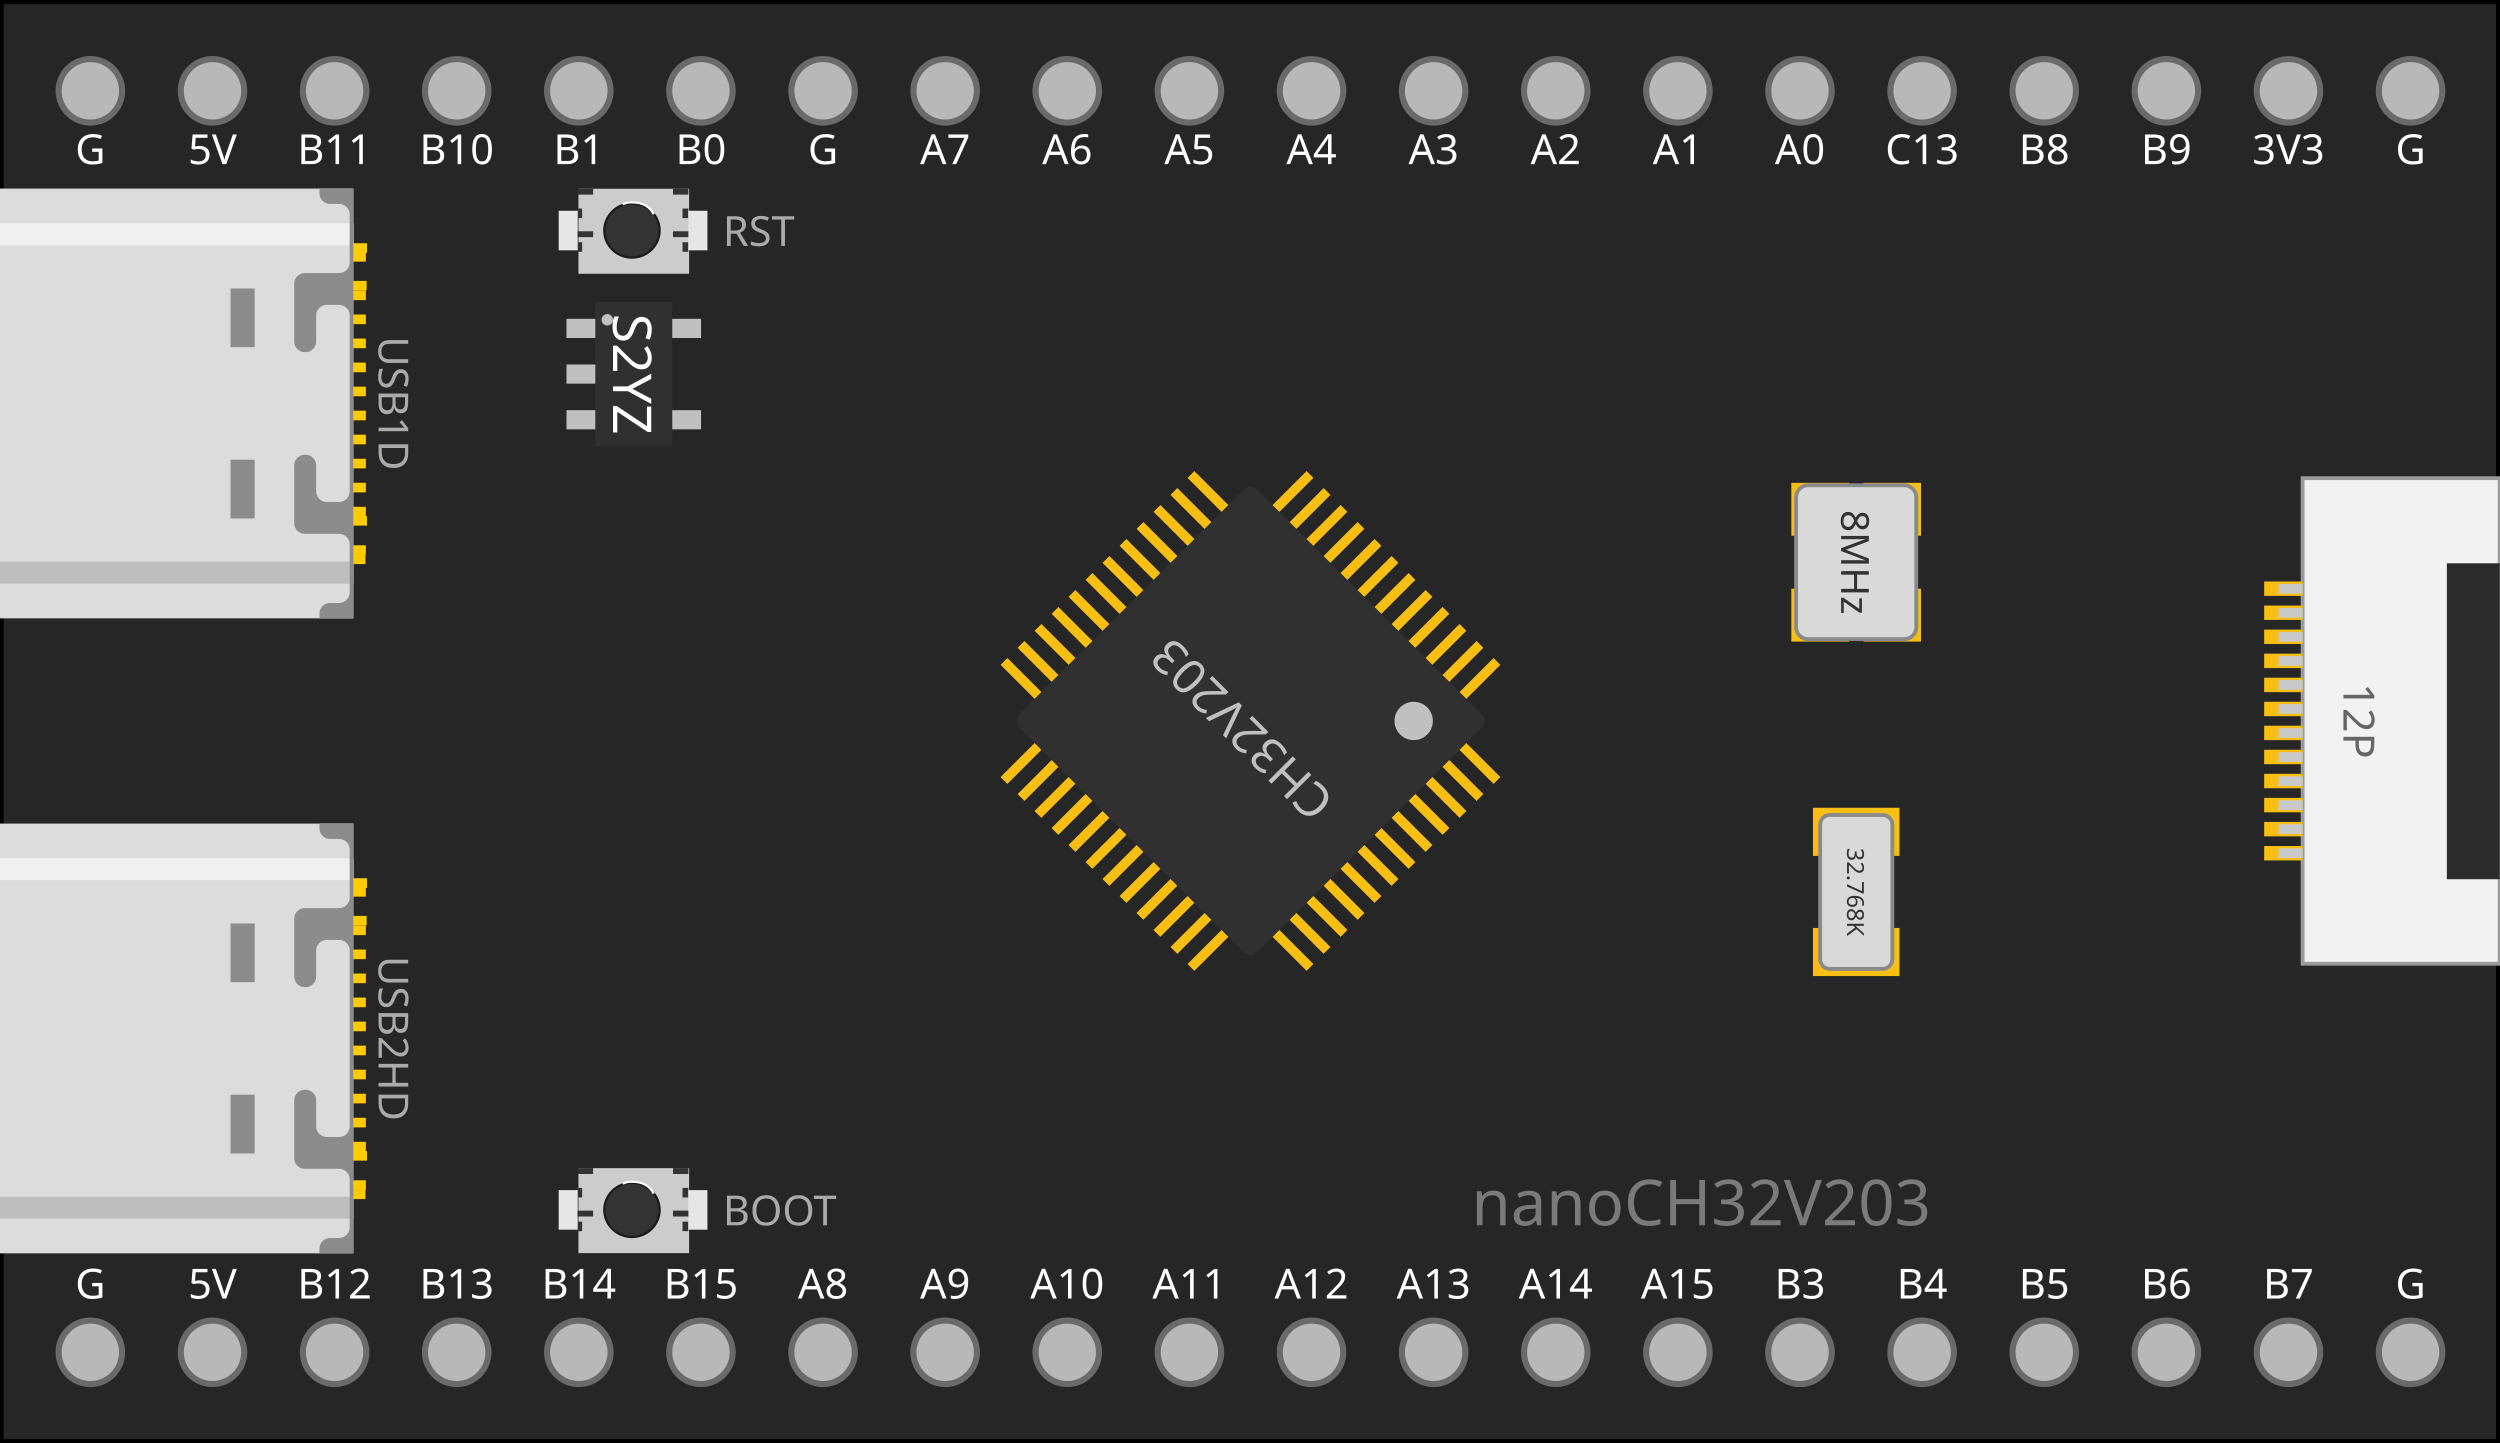
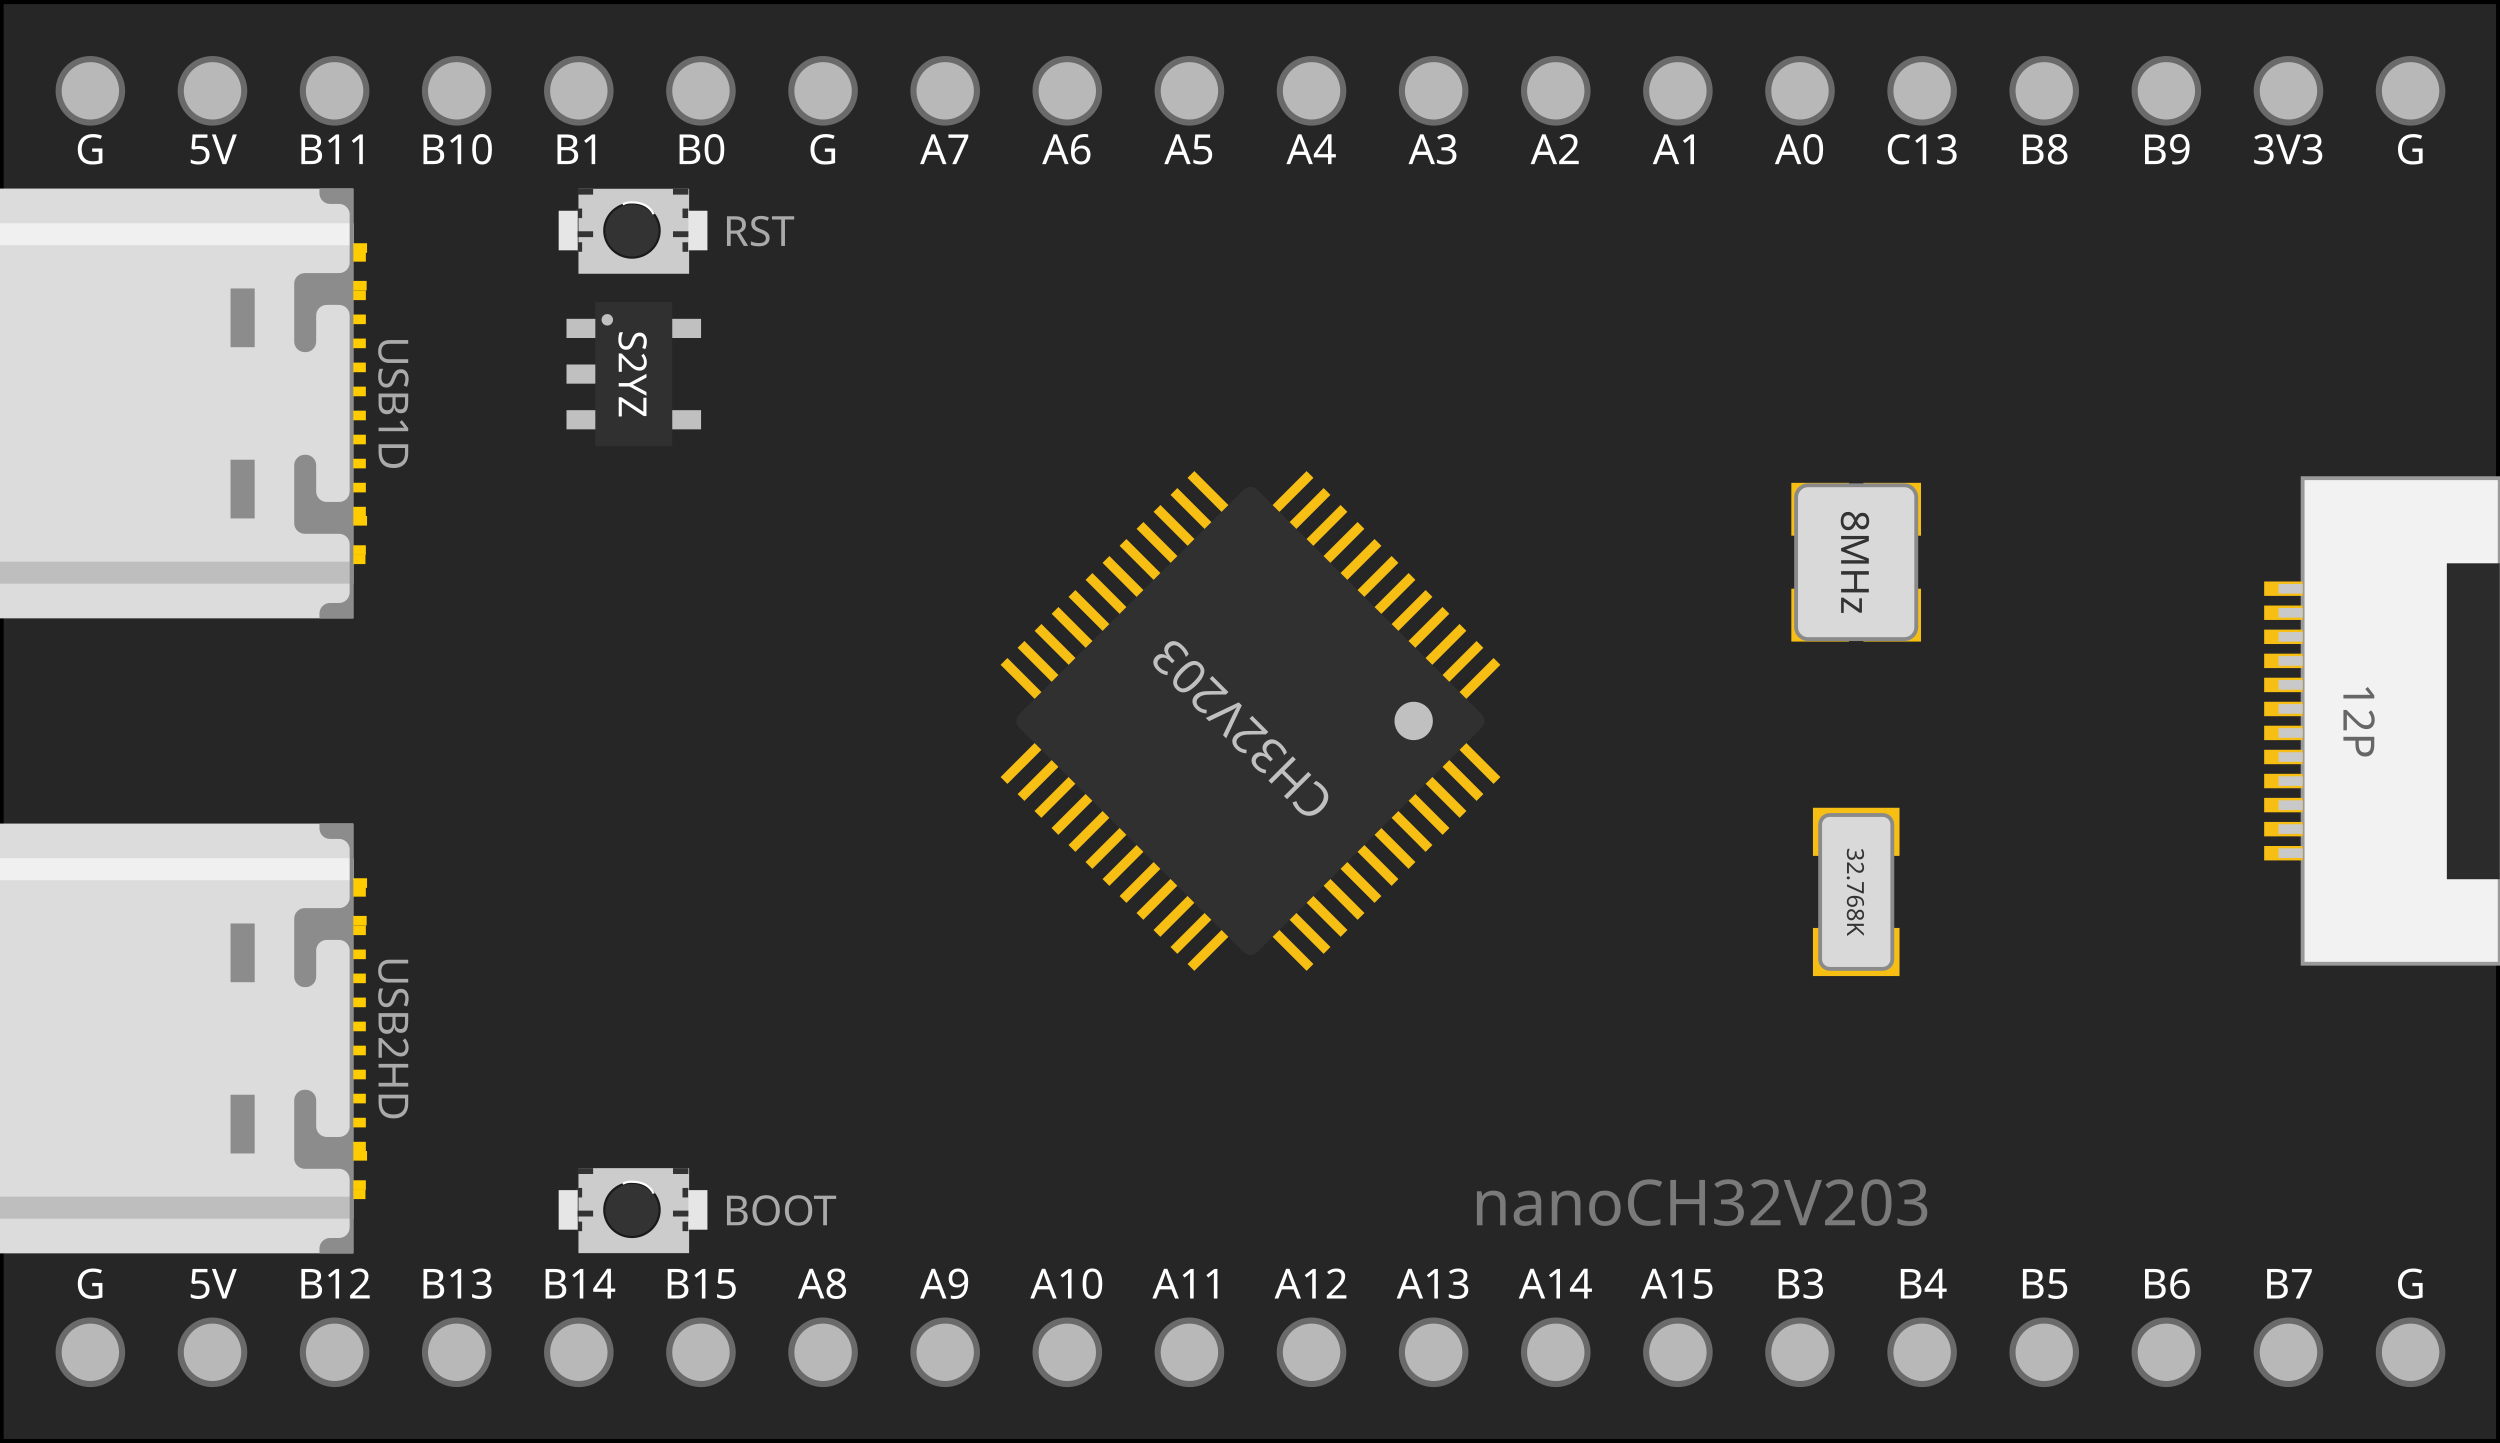
<svg xmlns="http://www.w3.org/2000/svg" width="51.99mm" height="30.00mm" viewBox="0 0 147.4 85.0">
  <g id="breadboard" transform="scale(0.072)">
    <rect x="0" y="0" width="2047" height="1181" fill="#262626" stroke="#000000" stroke-width="6" />
    <text x="1205" y="1003" font-size="52" fill="#7a7a7a" text-anchor="start" font-family="DroidSans">nanoCH32V203</text>
    <g transform="translate(-26.19 180.21) rotate(-90 175.98 149.79) scale(13.88762)">
      <g transform="translate(-16.129,3.990882e-4)">
        <g transform="rotate(180,28.8,10.4173)">
          <g>
            <rect fill="#dcdcdc" height="20.835" width="25.342" x="16.129" y="0" />
          </g>
        </g>
        <path style="fill:#ffcc00;stroke-width:0.831" d="m 19.329,21.548 h 0.567 v -0.9 h -0.567 z" />
        <path style="fill:#ffcc00;stroke-width:0.831" d="m 19.871,21.572 h 0.567 v -0.9 h -0.567 z" />
        <path style="fill:#ffcc00;stroke-width:0.831" d="m 21.597,21.643 h 0.567 v -0.9 h -0.567 z" />
        <path style="fill:#ffcc00;stroke-width:0.831" d="m 22.139,21.572 h 0.567 v -0.9 h -0.567 z" />
        <path style="fill:#ffcc00;stroke-width:0.831" d="m 23.556,21.572 h 0.567 v -0.9 h -0.567 z" />
        <path style="fill:#ffcc00;stroke-width:0.831" d="M 24.973,21.572 H 25.54 V 20.672 H 24.973 Z" />
        <path style="fill:#ffcc00;stroke-width:0.831" d="m 26.391,21.572 h 0.567 v -0.9 h -0.567 z" />
        <path style="fill:#ffcc00;stroke-width:0.831" d="m 27.808,21.572 h 0.567 v -0.9 h -0.567 z" />
        <path style="fill:#ffcc00;stroke-width:0.831" d="m 29.225,21.572 h 0.567 v -0.9 h -0.567 z" />
        <path style="fill:#ffcc00;stroke-width:0.831" d="M 30.643,21.572 H 31.21 V 20.672 H 30.643 Z" />
        <path style="fill:#ffcc00;stroke-width:0.831" d="m 32.06,21.572 h 0.567 V 20.672 H 32.06 Z" />
        <path style="fill:#ffcc00;stroke-width:0.831" d="m 33.477,21.572 h 0.567 v -0.9 h -0.567 z" />
        <path style="fill:#ffcc00;stroke-width:0.831" d="m 34.894,21.572 h 0.567 v -0.9 h -0.567 z" />
        <path style="fill:#ffcc00;stroke-width:0.831" d="m 35.46,21.619 h 0.567 v -0.9 h -0.567 z" />
        <path style="fill:#ffcc00;stroke-width:0.831" d="m 37.162,21.572 h 0.567 v -0.9 h -0.567 z" />
        <path style="fill:#ffcc00;stroke-width:0.831" d="m 37.681,20.743 h 0.567 v 0.9 h -0.567 z" />
        <g transform="rotate(180,38.7781,10.4173)">
          <g>
            <rect fill="#f0f0f0" height="20.835" width="1.297" x="38.129" y="0" />
          </g>
        </g>
        <g transform="rotate(180,18.8219,10.4173)">
          <g>
            <rect fill="#bebebe" height="20.835" width="1.297" x="18.173" y="0" />
          </g>
        </g>
        <path d="m 16.129,20.835 v -1.998 h 0.283 c 0.344,0 0.624,0.279 0.624,0.624 v 0.533 c 0,0.344 0.279,0.624 0.624,0.624 h 2.831 c 0.344,0 0.624,-0.279 0.624,-0.624 v -2.022 c 0,-0.344 0.279,-0.624 0.624,-0.624 h 3.413 c 0.344,0 0.624,0.279 0.624,0.624 v 0.047 c 0,0.344 -0.279,0.624 -0.624,0.624 h -1.536 c -0.344,0 -0.624,0.279 -0.624,0.624 v 0.727 c 0,0.344 0.279,0.624 0.624,0.624 h 10.372 c 0.344,0 0.624,-0.279 0.624,-0.624 v -0.727 c 0,-0.344 -0.279,-0.624 -0.624,-0.624 H 32.45 c -0.344,0 -0.624,-0.279 -0.624,-0.624 v -0.047 c 0,-0.344 0.279,-0.624 0.624,-0.624 h 3.413 c 0.344,0 0.624,0.279 0.624,0.624 v 2.022 c 0,0.344 0.279,0.624 0.624,0.624 h 2.831 c 0.344,0 0.624,-0.279 0.624,-0.624 V 19.46 c 0,-0.344 0.279,-0.624 0.624,-0.624 h 0.283 v 1.998 H 16.129 Z" fill="#8c8c8c" />
        <g transform="rotate(180,33.84895,14.3053)">
          <g>
            <rect fill="#8c8c8c" height="1.424" width="3.463" x="32.117" y="13.593" />
          </g>
        </g>
        <rect fill="#8c8c8c" height="1.424" width="3.463" x="22.02" y="13.593" />
      </g>
    </g>
    <g transform="translate(-26.19 700.21) rotate(-90 175.98 149.79) scale(13.88762)">
      <g transform="translate(-16.129,3.990882e-4)">
        <g transform="rotate(180,28.8,10.4173)">
          <g>
            <rect fill="#dcdcdc" height="20.835" width="25.342" x="16.129" y="0" />
          </g>
        </g>
        <path style="fill:#ffcc00;stroke-width:0.831" d="m 19.329,21.548 h 0.567 v -0.9 h -0.567 z" />
        <path style="fill:#ffcc00;stroke-width:0.831" d="m 19.871,21.572 h 0.567 v -0.9 h -0.567 z" />
        <path style="fill:#ffcc00;stroke-width:0.831" d="m 21.597,21.643 h 0.567 v -0.9 h -0.567 z" />
        <path style="fill:#ffcc00;stroke-width:0.831" d="m 22.139,21.572 h 0.567 v -0.9 h -0.567 z" />
        <path style="fill:#ffcc00;stroke-width:0.831" d="m 23.556,21.572 h 0.567 v -0.9 h -0.567 z" />
        <path style="fill:#ffcc00;stroke-width:0.831" d="M 24.973,21.572 H 25.54 V 20.672 H 24.973 Z" />
        <path style="fill:#ffcc00;stroke-width:0.831" d="m 26.391,21.572 h 0.567 v -0.9 h -0.567 z" />
        <path style="fill:#ffcc00;stroke-width:0.831" d="m 27.808,21.572 h 0.567 v -0.9 h -0.567 z" />
        <path style="fill:#ffcc00;stroke-width:0.831" d="m 29.225,21.572 h 0.567 v -0.9 h -0.567 z" />
        <path style="fill:#ffcc00;stroke-width:0.831" d="M 30.643,21.572 H 31.21 V 20.672 H 30.643 Z" />
        <path style="fill:#ffcc00;stroke-width:0.831" d="m 32.06,21.572 h 0.567 V 20.672 H 32.06 Z" />
        <path style="fill:#ffcc00;stroke-width:0.831" d="m 33.477,21.572 h 0.567 v -0.9 h -0.567 z" />
        <path style="fill:#ffcc00;stroke-width:0.831" d="m 34.894,21.572 h 0.567 v -0.9 h -0.567 z" />
        <path style="fill:#ffcc00;stroke-width:0.831" d="m 35.46,21.619 h 0.567 v -0.9 h -0.567 z" />
        <path style="fill:#ffcc00;stroke-width:0.831" d="m 37.162,21.572 h 0.567 v -0.9 h -0.567 z" />
        <path style="fill:#ffcc00;stroke-width:0.831" d="m 37.681,20.743 h 0.567 v 0.9 h -0.567 z" />
        <g transform="rotate(180,38.7781,10.4173)">
          <g>
            <rect fill="#f0f0f0" height="20.835" width="1.297" x="38.129" y="0" />
          </g>
        </g>
        <g transform="rotate(180,18.8219,10.4173)">
          <g>
            <rect fill="#bebebe" height="20.835" width="1.297" x="18.173" y="0" />
          </g>
        </g>
        <path d="m 16.129,20.835 v -1.998 h 0.283 c 0.344,0 0.624,0.279 0.624,0.624 v 0.533 c 0,0.344 0.279,0.624 0.624,0.624 h 2.831 c 0.344,0 0.624,-0.279 0.624,-0.624 v -2.022 c 0,-0.344 0.279,-0.624 0.624,-0.624 h 3.413 c 0.344,0 0.624,0.279 0.624,0.624 v 0.047 c 0,0.344 -0.279,0.624 -0.624,0.624 h -1.536 c -0.344,0 -0.624,0.279 -0.624,0.624 v 0.727 c 0,0.344 0.279,0.624 0.624,0.624 h 10.372 c 0.344,0 0.624,-0.279 0.624,-0.624 v -0.727 c 0,-0.344 -0.279,-0.624 -0.624,-0.624 H 32.45 c -0.344,0 -0.624,-0.279 -0.624,-0.624 v -0.047 c 0,-0.344 0.279,-0.624 0.624,-0.624 h 3.413 c 0.344,0 0.624,0.279 0.624,0.624 v 2.022 c 0,0.344 0.279,0.624 0.624,0.624 h 2.831 c 0.344,0 0.624,-0.279 0.624,-0.624 V 19.46 c 0,-0.344 0.279,-0.624 0.624,-0.624 h 0.283 v 1.998 H 16.129 Z" fill="#8c8c8c" />
        <g transform="rotate(180,33.84895,14.3053)">
          <g>
            <rect fill="#8c8c8c" height="1.424" width="3.463" x="32.117" y="13.593" />
          </g>
        </g>
        <rect fill="#8c8c8c" height="1.424" width="3.463" x="22.02" y="13.593" />
      </g>
    </g>
    <text x="310" y="330" font-size="34" fill="#aaaaaa" text-anchor="middle" font-family="DroidSans" transform="rotate(90 310 330)">USB1D</text>
    <text x="310" y="850" font-size="34" fill="#aaaaaa" text-anchor="middle" font-family="DroidSans" transform="rotate(90 310 850)">USB2HD</text>
    <g transform="translate(519 189) scale(0.6)">
      <rect x="-75.5" y="-58" width="151" height="116" fill="#cccccc" />
      <rect x="-78.5" y="-31" width="8" height="13" fill="#333333" />
      <rect x="66.5" y="-31" width="8" height="13" fill="#333333" />
      <rect x="-78.5" y="15" width="8" height="13" fill="#333333" />
      <rect x="66.5" y="15" width="8" height="13" fill="#333333" />
      <rect x="-102.5" y="-28" width="26" height="54" fill="#e6e6e6" />
      <rect x="74.5" y="-28" width="26" height="54" fill="#e6e6e6" />
      <rect x="-76.5" y="-58" width="21" height="8" fill="#333333" />
      <rect x="53.5" y="-58" width="21" height="8" fill="#333333" />
      <rect x="-76.5" y="0" width="21" height="8" fill="#333333" />
      <rect x="53.5" y="0" width="21" height="8" fill="#333333" />
      <ellipse cx="-2.5" cy="-1" rx="37.766" ry="36.967" fill="#333333" stroke="#1a1a1a" stroke-width="3.03" />
      <path d="m -15.02,-36.72 c 5.29,-2.70 7.93,-2.70 13.19,-2.70 13.19,0 23.78,5.40 29.07,16.19" fill="none" stroke="#ffffff" stroke-width="3.03" />
    </g>
    <g transform="translate(519 991) scale(0.6)">
      <rect x="-75.5" y="-58" width="151" height="116" fill="#cccccc" />
      <rect x="-78.5" y="-31" width="8" height="13" fill="#333333" />
      <rect x="66.5" y="-31" width="8" height="13" fill="#333333" />
      <rect x="-78.5" y="15" width="8" height="13" fill="#333333" />
      <rect x="66.5" y="15" width="8" height="13" fill="#333333" />
      <rect x="-102.5" y="-28" width="26" height="54" fill="#e6e6e6" />
      <rect x="74.5" y="-28" width="26" height="54" fill="#e6e6e6" />
      <rect x="-76.5" y="-58" width="21" height="8" fill="#333333" />
      <rect x="53.5" y="-58" width="21" height="8" fill="#333333" />
      <rect x="-76.5" y="0" width="21" height="8" fill="#333333" />
      <rect x="53.5" y="0" width="21" height="8" fill="#333333" />
      <ellipse cx="-2.5" cy="-1" rx="37.766" ry="36.967" fill="#333333" stroke="#1a1a1a" stroke-width="3.03" />
      <path d="m -15.02,-36.72 c 5.29,-2.70 7.93,-2.70 13.19,-2.70 13.19,0 23.78,5.40 29.07,16.19" fill="none" stroke="#ffffff" stroke-width="3.03" />
    </g>
    <text x="592" y="201" font-size="34" fill="#aaaaaa" text-anchor="start" font-family="DroidSans">RST</text>
    <text x="592" y="1003" font-size="34" fill="#aaaaaa" text-anchor="start" font-family="DroidSans">BOOT</text>
    <rect x="487.5" y="246.9" width="63.0" height="118.1" fill="#303030" />
    <rect x="463.9" y="260.7" width="23.6" height="15.7" fill="#c0c0c0" />
    <rect x="463.9" y="298.1" width="23.6" height="15.7" fill="#c0c0c0" />
    <rect x="463.9" y="335.5" width="23.6" height="15.7" fill="#c0c0c0" />
    <rect x="550.5" y="260.7" width="23.6" height="15.7" fill="#c0c0c0" />
    <rect x="550.5" y="335.5" width="23.6" height="15.7" fill="#c0c0c0" />
    <circle cx="497.3" cy="261.5" r="4.7" fill="#c0c0c0" />
-     <text x="519.0" y="306.0" font-size="43.8" fill="#ffffff" text-anchor="middle" dominant-baseline="central" font-family="DroidSans" transform="rotate(90 519.0 306.0)">S2YZ</text>
+     <text x="519.0" y="306.0" font-size="31.8" fill="#ffffff" text-anchor="middle" dominant-baseline="central" font-family="DroidSans" transform="rotate(90 519.0 306.0)">S2YZ</text>
    <g transform="rotate(-135 1024.0 590.0)">
      <rect x="886.2" y="452.2" width="275.6" height="275.6" rx="7.9" ry="7.9" fill="#303030" stroke="none" />
      <rect x="846.8" y="477.8" width="39.4" height="7.9" fill="#f7bf13" />
      <rect x="1161.8" y="477.8" width="39.4" height="7.9" fill="#f7bf13" />
      <rect x="846.8" y="497.5" width="39.4" height="7.9" fill="#f7bf13" />
      <rect x="1161.8" y="497.5" width="39.4" height="7.9" fill="#f7bf13" />
      <rect x="846.8" y="517.2" width="39.4" height="7.9" fill="#f7bf13" />
      <rect x="1161.8" y="517.2" width="39.4" height="7.9" fill="#f7bf13" />
      <rect x="846.8" y="536.9" width="39.4" height="7.9" fill="#f7bf13" />
      <rect x="1161.8" y="536.9" width="39.4" height="7.9" fill="#f7bf13" />
      <rect x="846.8" y="556.5" width="39.4" height="7.9" fill="#f7bf13" />
      <rect x="1161.8" y="556.5" width="39.4" height="7.9" fill="#f7bf13" />
      <rect x="846.8" y="576.2" width="39.4" height="7.9" fill="#f7bf13" />
      <rect x="1161.8" y="576.2" width="39.4" height="7.9" fill="#f7bf13" />
      <rect x="846.8" y="595.9" width="39.4" height="7.9" fill="#f7bf13" />
      <rect x="1161.8" y="595.9" width="39.4" height="7.9" fill="#f7bf13" />
      <rect x="846.8" y="615.6" width="39.4" height="7.9" fill="#f7bf13" />
      <rect x="1161.8" y="615.6" width="39.4" height="7.9" fill="#f7bf13" />
      <rect x="846.8" y="635.3" width="39.4" height="7.9" fill="#f7bf13" />
      <rect x="1161.8" y="635.3" width="39.4" height="7.9" fill="#f7bf13" />
      <rect x="846.8" y="655.0" width="39.4" height="7.9" fill="#f7bf13" />
      <rect x="1161.8" y="655.0" width="39.4" height="7.9" fill="#f7bf13" />
      <rect x="846.8" y="674.6" width="39.4" height="7.9" fill="#f7bf13" />
      <rect x="1161.8" y="674.6" width="39.4" height="7.9" fill="#f7bf13" />
      <rect x="846.8" y="694.3" width="39.4" height="7.9" fill="#f7bf13" />
      <rect x="1161.8" y="694.3" width="39.4" height="7.9" fill="#f7bf13" />
      <rect x="911.8" y="412.8" width="7.9" height="39.4" fill="#f7bf13" />
      <rect x="911.8" y="727.8" width="7.9" height="39.4" fill="#f7bf13" />
      <rect x="931.5" y="412.8" width="7.9" height="39.4" fill="#f7bf13" />
      <rect x="931.5" y="727.8" width="7.9" height="39.4" fill="#f7bf13" />
      <rect x="951.2" y="412.8" width="7.9" height="39.4" fill="#f7bf13" />
      <rect x="951.2" y="727.8" width="7.9" height="39.4" fill="#f7bf13" />
      <rect x="970.9" y="412.8" width="7.9" height="39.4" fill="#f7bf13" />
      <rect x="970.9" y="727.8" width="7.9" height="39.4" fill="#f7bf13" />
      <rect x="990.5" y="412.8" width="7.9" height="39.4" fill="#f7bf13" />
      <rect x="990.5" y="727.8" width="7.9" height="39.4" fill="#f7bf13" />
      <rect x="1010.2" y="412.8" width="7.9" height="39.4" fill="#f7bf13" />
      <rect x="1010.2" y="727.8" width="7.9" height="39.4" fill="#f7bf13" />
      <rect x="1029.9" y="412.8" width="7.9" height="39.4" fill="#f7bf13" />
      <rect x="1029.9" y="727.8" width="7.9" height="39.4" fill="#f7bf13" />
      <rect x="1049.6" y="412.8" width="7.9" height="39.4" fill="#f7bf13" />
      <rect x="1049.6" y="727.8" width="7.9" height="39.4" fill="#f7bf13" />
      <rect x="1069.3" y="412.8" width="7.9" height="39.4" fill="#f7bf13" />
      <rect x="1069.3" y="727.8" width="7.9" height="39.4" fill="#f7bf13" />
      <rect x="1089.0" y="412.8" width="7.9" height="39.4" fill="#f7bf13" />
      <rect x="1089.0" y="727.8" width="7.9" height="39.4" fill="#f7bf13" />
      <rect x="1108.6" y="412.8" width="7.9" height="39.4" fill="#f7bf13" />
      <rect x="1108.6" y="727.8" width="7.9" height="39.4" fill="#f7bf13" />
      <rect x="1128.3" y="412.8" width="7.9" height="39.4" fill="#f7bf13" />
      <rect x="1128.3" y="727.8" width="7.9" height="39.4" fill="#f7bf13" />
      <circle cx="929.5" cy="684.5" r="15.7" fill="#c0c0c0" />
      <text x="1024" y="594.0" font-size="39.4" fill="#c0c0c0" text-anchor="middle" font-family="DroidSans">CH32V203</text>
    </g>
    <rect x="1466.9" y="481.7" width="47.2" height="43.3" fill="#f7bf13" stroke="none" />
    <rect x="1466.9" y="395.0" width="47.2" height="43.3" fill="#f7bf13" stroke="none" />
    <rect x="1525.9" y="395.0" width="47.2" height="43.3" fill="#f7bf13" stroke="none" />
    <rect x="1525.9" y="481.7" width="47.2" height="43.3" fill="#f7bf13" stroke="none" />
    <rect x="1470.8" y="397.0" width="98.4" height="126.0" rx="9.8" ry="9.8" fill="#d9d9d9" stroke="#8a8a8a" stroke-width="3.15" />
    <text x="1520.0" y="460.0" font-size="31.8" fill="#333333" text-anchor="middle" dominant-baseline="central" font-family="DroidSans" transform="rotate(90 1520.0 460.0)">8MHz</text>
    <rect x="1484.6" y="759.5" width="70.9" height="39.4" fill="#f7bf13" stroke="none" />
    <rect x="1484.6" y="661.1" width="70.9" height="39.4" fill="#f7bf13" stroke="none" />
    <rect x="1490.5" y="667.0" width="59.1" height="126.0" rx="7.9" ry="7.9" fill="#d9d9d9" stroke="#8a8a8a" stroke-width="3.15" />
    <text x="1520.0" y="730.0" font-size="19.3" fill="#333333" text-anchor="middle" dominant-baseline="central" font-family="DroidSans" transform="rotate(90 1520.0 730.0)">32.768K</text>
    <rect x="1885.6" y="391.2" width="161.4" height="397.6" fill="#f2f2f2" stroke="#9a9a9a" stroke-width="3.15" />
    <rect x="1854.1" y="692.4" width="31.5" height="11.8" fill="#f7bf13" stroke="none" />
    <rect x="1854.1" y="672.7" width="31.5" height="11.8" fill="#f7bf13" stroke="none" />
    <rect x="1854.1" y="653.0" width="31.5" height="11.8" fill="#f7bf13" stroke="none" />
    <rect x="1854.1" y="633.3" width="31.5" height="11.8" fill="#f7bf13" stroke="none" />
    <rect x="1854.1" y="613.6" width="31.5" height="11.8" fill="#f7bf13" stroke="none" />
    <rect x="1854.1" y="593.9" width="31.5" height="11.8" fill="#f7bf13" stroke="none" />
    <rect x="1854.1" y="574.3" width="31.5" height="11.8" fill="#f7bf13" stroke="none" />
    <rect x="1854.1" y="554.6" width="31.5" height="11.8" fill="#f7bf13" stroke="none" />
    <rect x="1854.1" y="534.9" width="31.5" height="11.8" fill="#f7bf13" stroke="none" />
    <rect x="1854.1" y="515.2" width="31.5" height="11.8" fill="#f7bf13" stroke="none" />
    <rect x="1854.1" y="495.5" width="31.5" height="11.8" fill="#f7bf13" stroke="none" />
    <rect x="1854.1" y="475.8" width="31.5" height="11.8" fill="#f7bf13" stroke="none" />
    <rect x="1865.9" y="694.3" width="19.7" height="7.9" fill="#c9c9c9" stroke="none" />
    <rect x="1865.9" y="674.6" width="19.7" height="7.9" fill="#c9c9c9" stroke="none" />
    <rect x="1865.9" y="655.0" width="19.7" height="7.9" fill="#c9c9c9" stroke="none" />
    <rect x="1865.9" y="635.3" width="19.7" height="7.9" fill="#c9c9c9" stroke="none" />
    <rect x="1865.9" y="615.6" width="19.7" height="7.9" fill="#c9c9c9" stroke="none" />
    <rect x="1865.9" y="595.9" width="19.7" height="7.9" fill="#c9c9c9" stroke="none" />
    <rect x="1865.9" y="576.2" width="19.7" height="7.9" fill="#c9c9c9" stroke="none" />
    <rect x="1865.9" y="556.5" width="19.7" height="7.9" fill="#c9c9c9" stroke="none" />
    <rect x="1865.9" y="536.9" width="19.7" height="7.9" fill="#c9c9c9" stroke="none" />
    <rect x="1865.9" y="517.2" width="19.7" height="7.9" fill="#c9c9c9" stroke="none" />
    <rect x="1865.9" y="497.5" width="19.7" height="7.9" fill="#c9c9c9" stroke="none" />
    <rect x="1865.9" y="477.8" width="19.7" height="7.9" fill="#c9c9c9" stroke="none" />
    <rect x="2003.7" y="460.9" width="43.3" height="258.7" fill="#2b2b2b" stroke="none" />
    <text x="1919.0" y="590.0" font-size="35.4" fill="#666666" text-anchor="middle" font-family="DroidSans" transform="rotate(90 1919.0 590.0)">12P</text>
    <circle cx="74" cy="74" r="26" fill="#b8b8b8" stroke="#6a6a6a" stroke-width="5" id="connector22pin" />
    <text x="74" y="134" font-size="34" fill="#ffffff" text-anchor="middle" font-family="DroidSans">G</text>
    <circle cx="174" cy="74" r="26" fill="#b8b8b8" stroke="#6a6a6a" stroke-width="5" id="connector48pin" />
    <text x="174" y="134" font-size="34" fill="#ffffff" text-anchor="middle" font-family="DroidSans">5V</text>
    <circle cx="274" cy="74" r="26" fill="#b8b8b8" stroke="#6a6a6a" stroke-width="5" id="connector21pin" />
    <text x="274" y="134" font-size="34" fill="#ffffff" text-anchor="middle" font-family="DroidSans">B11</text>
    <circle cx="374" cy="74" r="26" fill="#b8b8b8" stroke="#6a6a6a" stroke-width="5" id="connector20pin" />
    <text x="374" y="134" font-size="34" fill="#ffffff" text-anchor="middle" font-family="DroidSans">B10</text>
    <circle cx="474" cy="74" r="26" fill="#b8b8b8" stroke="#6a6a6a" stroke-width="5" id="connector18pin" />
    <text x="474" y="134" font-size="34" fill="#ffffff" text-anchor="middle" font-family="DroidSans">B1</text>
    <circle cx="574" cy="74" r="26" fill="#b8b8b8" stroke="#6a6a6a" stroke-width="5" id="connector17pin" />
    <text x="574" y="134" font-size="34" fill="#ffffff" text-anchor="middle" font-family="DroidSans">B0</text>
    <circle cx="674" cy="74" r="26" fill="#b8b8b8" stroke="#6a6a6a" stroke-width="5" id="connector7pin" />
    <text x="674" y="134" font-size="34" fill="#ffffff" text-anchor="middle" font-family="DroidSans">G</text>
    <circle cx="774" cy="74" r="26" fill="#b8b8b8" stroke="#6a6a6a" stroke-width="5" id="connector16pin" />
    <text x="774" y="134" font-size="34" fill="#ffffff" text-anchor="middle" font-family="DroidSans">A7</text>
    <circle cx="874" cy="74" r="26" fill="#b8b8b8" stroke="#6a6a6a" stroke-width="5" id="connector15pin" />
    <text x="874" y="134" font-size="34" fill="#ffffff" text-anchor="middle" font-family="DroidSans">A6</text>
    <circle cx="974" cy="74" r="26" fill="#b8b8b8" stroke="#6a6a6a" stroke-width="5" id="connector14pin" />
    <text x="974" y="134" font-size="34" fill="#ffffff" text-anchor="middle" font-family="DroidSans">A5</text>
    <circle cx="1074" cy="74" r="26" fill="#b8b8b8" stroke="#6a6a6a" stroke-width="5" id="connector13pin" />
    <text x="1074" y="134" font-size="34" fill="#ffffff" text-anchor="middle" font-family="DroidSans">A4</text>
    <circle cx="1174" cy="74" r="26" fill="#b8b8b8" stroke="#6a6a6a" stroke-width="5" id="connector12pin" />
    <text x="1174" y="134" font-size="34" fill="#ffffff" text-anchor="middle" font-family="DroidSans">A3</text>
    <circle cx="1274" cy="74" r="26" fill="#b8b8b8" stroke="#6a6a6a" stroke-width="5" id="connector11pin" />
    <text x="1274" y="134" font-size="34" fill="#ffffff" text-anchor="middle" font-family="DroidSans">A2</text>
    <circle cx="1374" cy="74" r="26" fill="#b8b8b8" stroke="#6a6a6a" stroke-width="5" id="connector10pin" />
    <text x="1374" y="134" font-size="34" fill="#ffffff" text-anchor="middle" font-family="DroidSans">A1</text>
    <circle cx="1474" cy="74" r="26" fill="#b8b8b8" stroke="#6a6a6a" stroke-width="5" id="connector9pin" />
    <text x="1474" y="134" font-size="34" fill="#ffffff" text-anchor="middle" font-family="DroidSans">A0</text>
    <circle cx="1574" cy="74" r="26" fill="#b8b8b8" stroke="#6a6a6a" stroke-width="5" id="connector1pin" />
    <text x="1574" y="134" font-size="34" fill="#ffffff" text-anchor="middle" font-family="DroidSans">C13</text>
    <circle cx="1674" cy="74" r="26" fill="#b8b8b8" stroke="#6a6a6a" stroke-width="5" id="connector44pin" />
    <text x="1674" y="134" font-size="34" fill="#ffffff" text-anchor="middle" font-family="DroidSans">B8</text>
    <circle cx="1774" cy="74" r="26" fill="#b8b8b8" stroke="#6a6a6a" stroke-width="5" id="connector45pin" />
    <text x="1774" y="134" font-size="34" fill="#ffffff" text-anchor="middle" font-family="DroidSans">B9</text>
    <circle cx="1874" cy="74" r="26" fill="#b8b8b8" stroke="#6a6a6a" stroke-width="5" id="connector23pin" />
    <text x="1874" y="134" font-size="34" fill="#ffffff" text-anchor="middle" font-family="DroidSans">3V3</text>
    <circle cx="1974" cy="74" r="26" fill="#b8b8b8" stroke="#6a6a6a" stroke-width="5" id="connector34pin" />
    <text x="1974" y="134" font-size="34" fill="#ffffff" text-anchor="middle" font-family="DroidSans">G</text>
    <circle cx="74" cy="1107" r="26" fill="#b8b8b8" stroke="#6a6a6a" stroke-width="5" id="connector46pin" />
    <text x="74" y="1063" font-size="34" fill="#ffffff" text-anchor="middle" font-family="DroidSans">G</text>
    <circle cx="174" cy="1107" r="26" fill="#b8b8b8" stroke="#6a6a6a" stroke-width="5" id="connector49pin" />
    <text x="174" y="1063" font-size="34" fill="#ffffff" text-anchor="middle" font-family="DroidSans">5V</text>
    <circle cx="274" cy="1107" r="26" fill="#b8b8b8" stroke="#6a6a6a" stroke-width="5" id="connector24pin" />
    <text x="274" y="1063" font-size="34" fill="#ffffff" text-anchor="middle" font-family="DroidSans">B12</text>
    <circle cx="374" cy="1107" r="26" fill="#b8b8b8" stroke="#6a6a6a" stroke-width="5" id="connector25pin" />
    <text x="374" y="1063" font-size="34" fill="#ffffff" text-anchor="middle" font-family="DroidSans">B13</text>
    <circle cx="474" cy="1107" r="26" fill="#b8b8b8" stroke="#6a6a6a" stroke-width="5" id="connector26pin" />
    <text x="474" y="1063" font-size="34" fill="#ffffff" text-anchor="middle" font-family="DroidSans">B14</text>
    <circle cx="574" cy="1107" r="26" fill="#b8b8b8" stroke="#6a6a6a" stroke-width="5" id="connector27pin" />
    <text x="574" y="1063" font-size="34" fill="#ffffff" text-anchor="middle" font-family="DroidSans">B15</text>
    <circle cx="674" cy="1107" r="26" fill="#b8b8b8" stroke="#6a6a6a" stroke-width="5" id="connector28pin" />
    <text x="674" y="1063" font-size="34" fill="#ffffff" text-anchor="middle" font-family="DroidSans">A8</text>
    <circle cx="774" cy="1107" r="26" fill="#b8b8b8" stroke="#6a6a6a" stroke-width="5" id="connector29pin" />
    <text x="774" y="1063" font-size="34" fill="#ffffff" text-anchor="middle" font-family="DroidSans">A9</text>
    <circle cx="874" cy="1107" r="26" fill="#b8b8b8" stroke="#6a6a6a" stroke-width="5" id="connector30pin" />
    <text x="874" y="1063" font-size="34" fill="#ffffff" text-anchor="middle" font-family="DroidSans">A10</text>
    <circle cx="974" cy="1107" r="26" fill="#b8b8b8" stroke="#6a6a6a" stroke-width="5" id="connector31pin" />
    <text x="974" y="1063" font-size="34" fill="#ffffff" text-anchor="middle" font-family="DroidSans">A11</text>
    <circle cx="1074" cy="1107" r="26" fill="#b8b8b8" stroke="#6a6a6a" stroke-width="5" id="connector32pin" />
    <text x="1074" y="1063" font-size="34" fill="#ffffff" text-anchor="middle" font-family="DroidSans">A12</text>
    <circle cx="1174" cy="1107" r="26" fill="#b8b8b8" stroke="#6a6a6a" stroke-width="5" id="connector33pin" />
    <text x="1174" y="1063" font-size="34" fill="#ffffff" text-anchor="middle" font-family="DroidSans">A13</text>
    <circle cx="1274" cy="1107" r="26" fill="#b8b8b8" stroke="#6a6a6a" stroke-width="5" id="connector36pin" />
    <text x="1274" y="1063" font-size="34" fill="#ffffff" text-anchor="middle" font-family="DroidSans">A14</text>
    <circle cx="1374" cy="1107" r="26" fill="#b8b8b8" stroke="#6a6a6a" stroke-width="5" id="connector37pin" />
    <text x="1374" y="1063" font-size="34" fill="#ffffff" text-anchor="middle" font-family="DroidSans">A15</text>
    <circle cx="1474" cy="1107" r="26" fill="#b8b8b8" stroke="#6a6a6a" stroke-width="5" id="connector38pin" />
    <text x="1474" y="1063" font-size="34" fill="#ffffff" text-anchor="middle" font-family="DroidSans">B3</text>
    <circle cx="1574" cy="1107" r="26" fill="#b8b8b8" stroke="#6a6a6a" stroke-width="5" id="connector39pin" />
    <text x="1574" y="1063" font-size="34" fill="#ffffff" text-anchor="middle" font-family="DroidSans">B4</text>
    <circle cx="1674" cy="1107" r="26" fill="#b8b8b8" stroke="#6a6a6a" stroke-width="5" id="connector40pin" />
    <text x="1674" y="1063" font-size="34" fill="#ffffff" text-anchor="middle" font-family="DroidSans">B5</text>
    <circle cx="1774" cy="1107" r="26" fill="#b8b8b8" stroke="#6a6a6a" stroke-width="5" id="connector41pin" />
    <text x="1774" y="1063" font-size="34" fill="#ffffff" text-anchor="middle" font-family="DroidSans">B6</text>
    <circle cx="1874" cy="1107" r="26" fill="#b8b8b8" stroke="#6a6a6a" stroke-width="5" id="connector42pin" />
    <text x="1874" y="1063" font-size="34" fill="#ffffff" text-anchor="middle" font-family="DroidSans">B7</text>
    <circle cx="1974" cy="1107" r="26" fill="#b8b8b8" stroke="#6a6a6a" stroke-width="5" id="connector50pin" />
    <text x="1974" y="1063" font-size="34" fill="#ffffff" text-anchor="middle" font-family="DroidSans">G</text>
  </g>
</svg>
